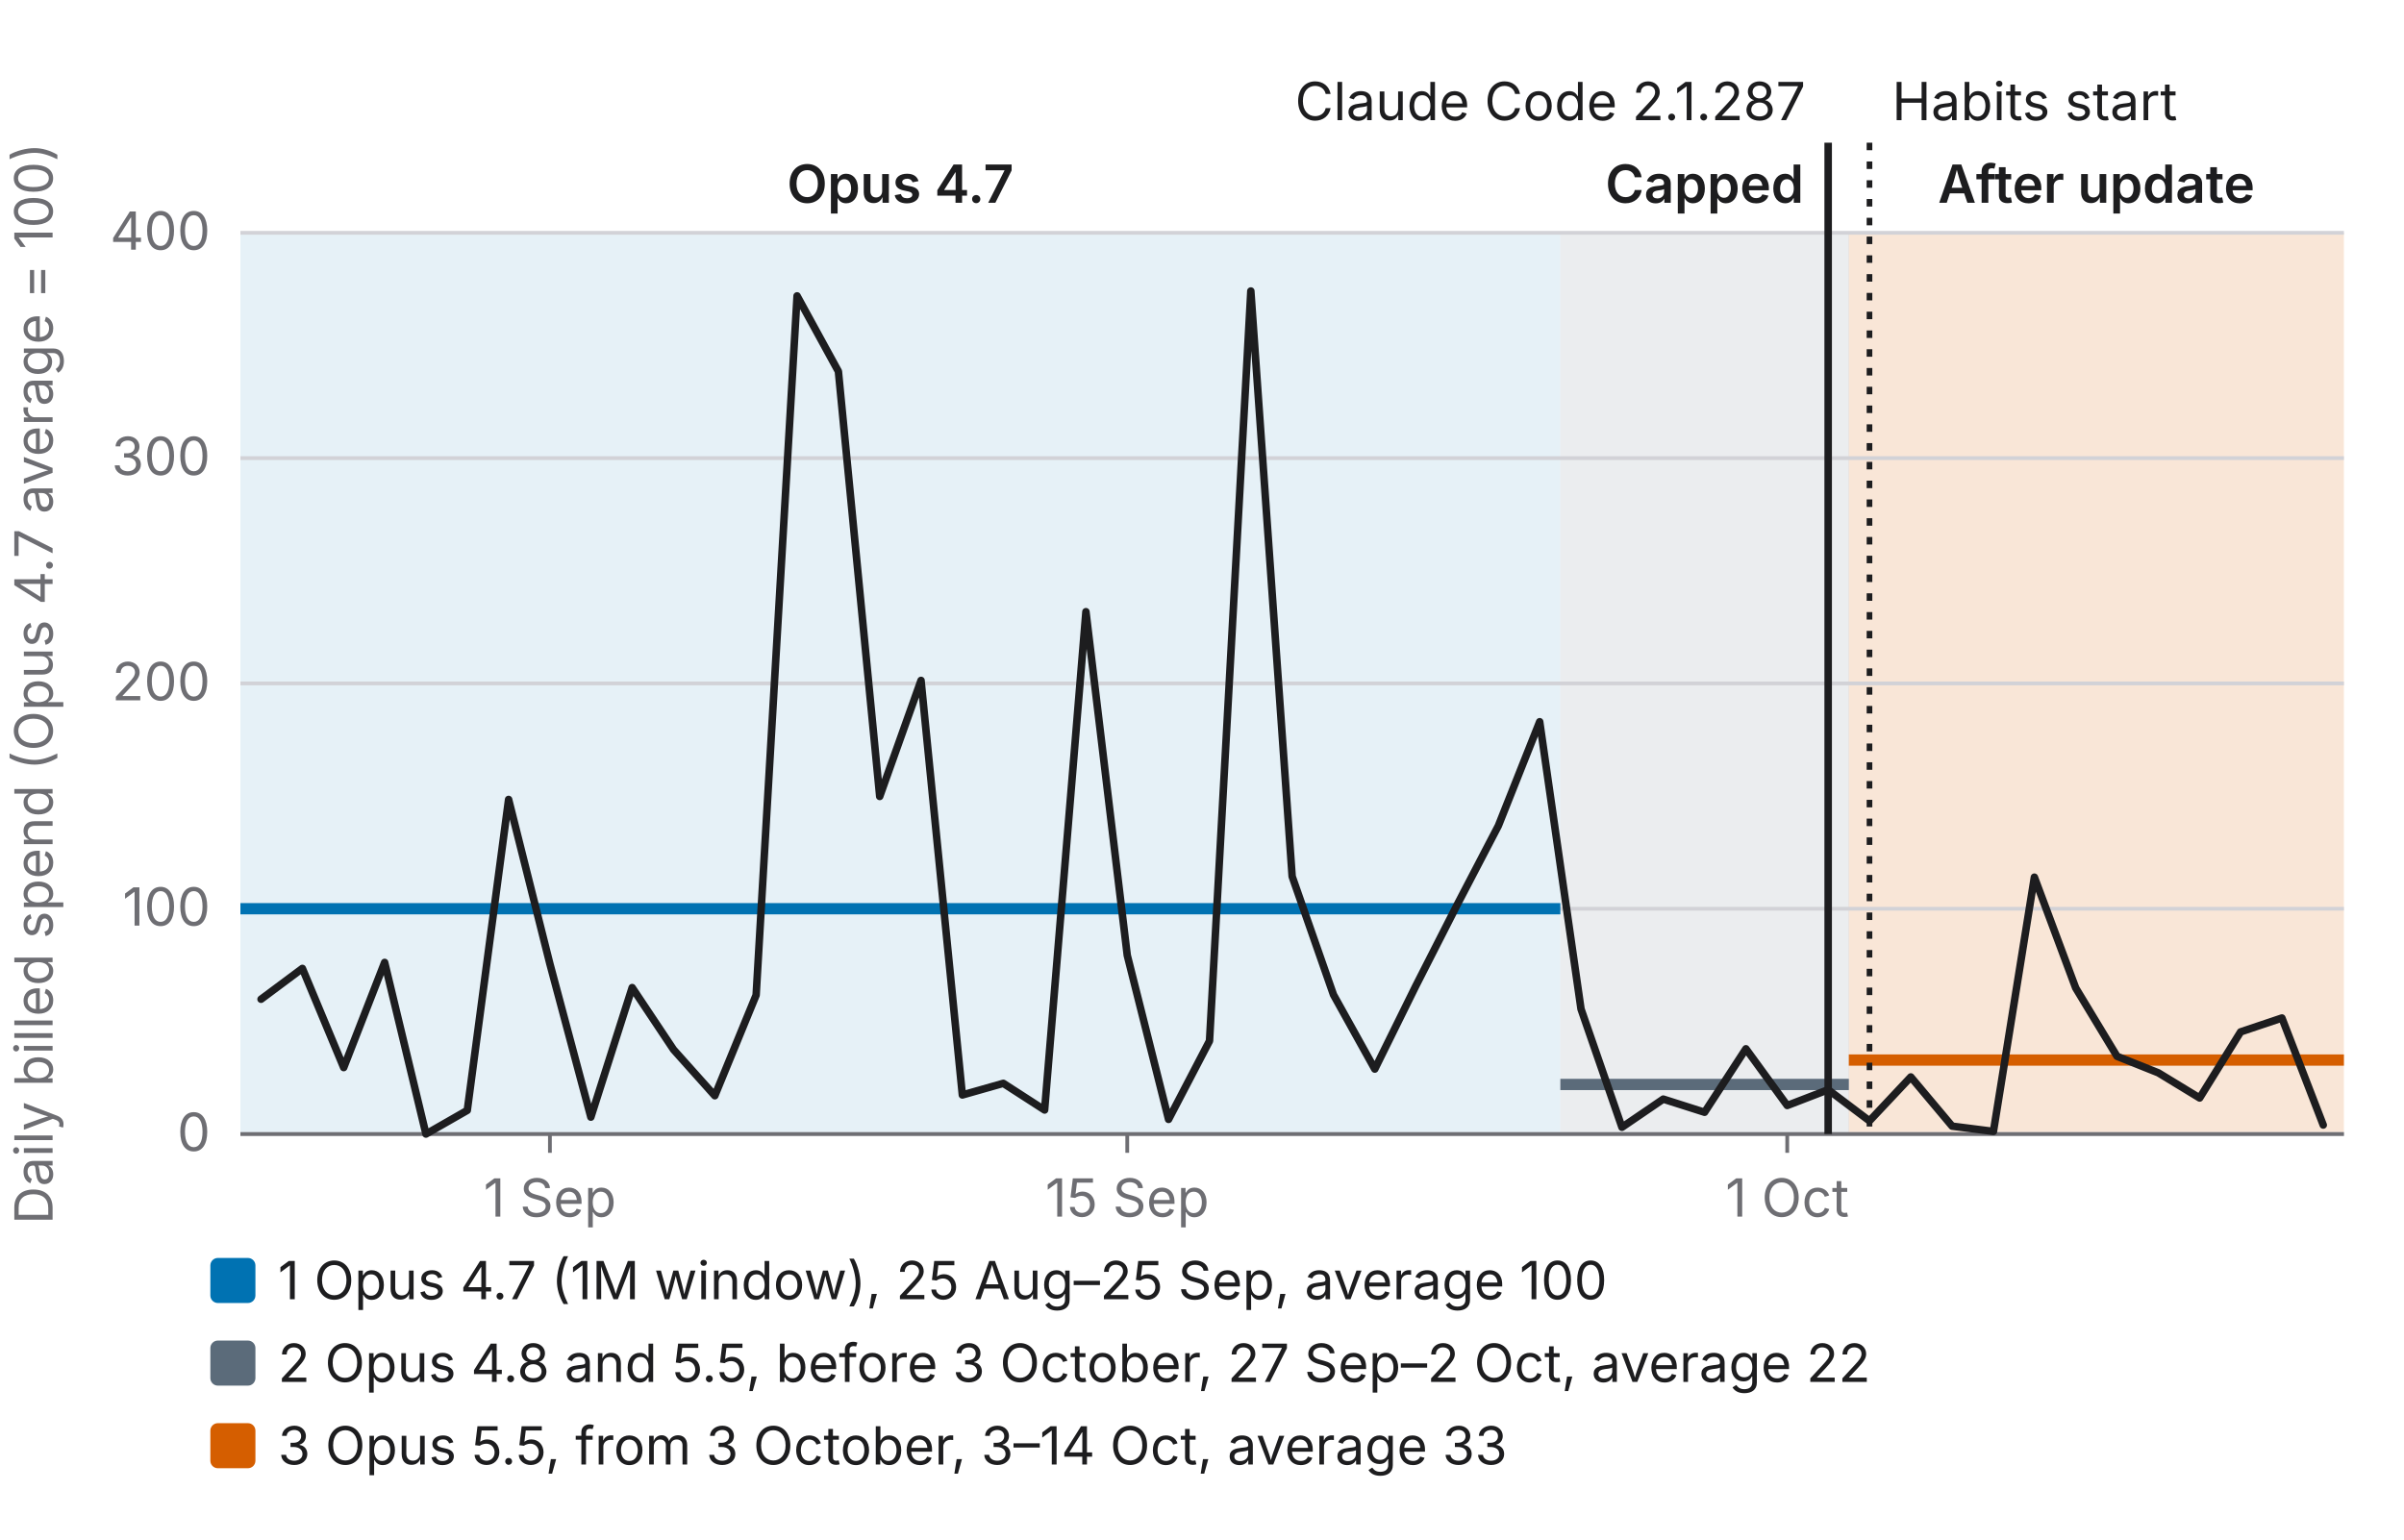
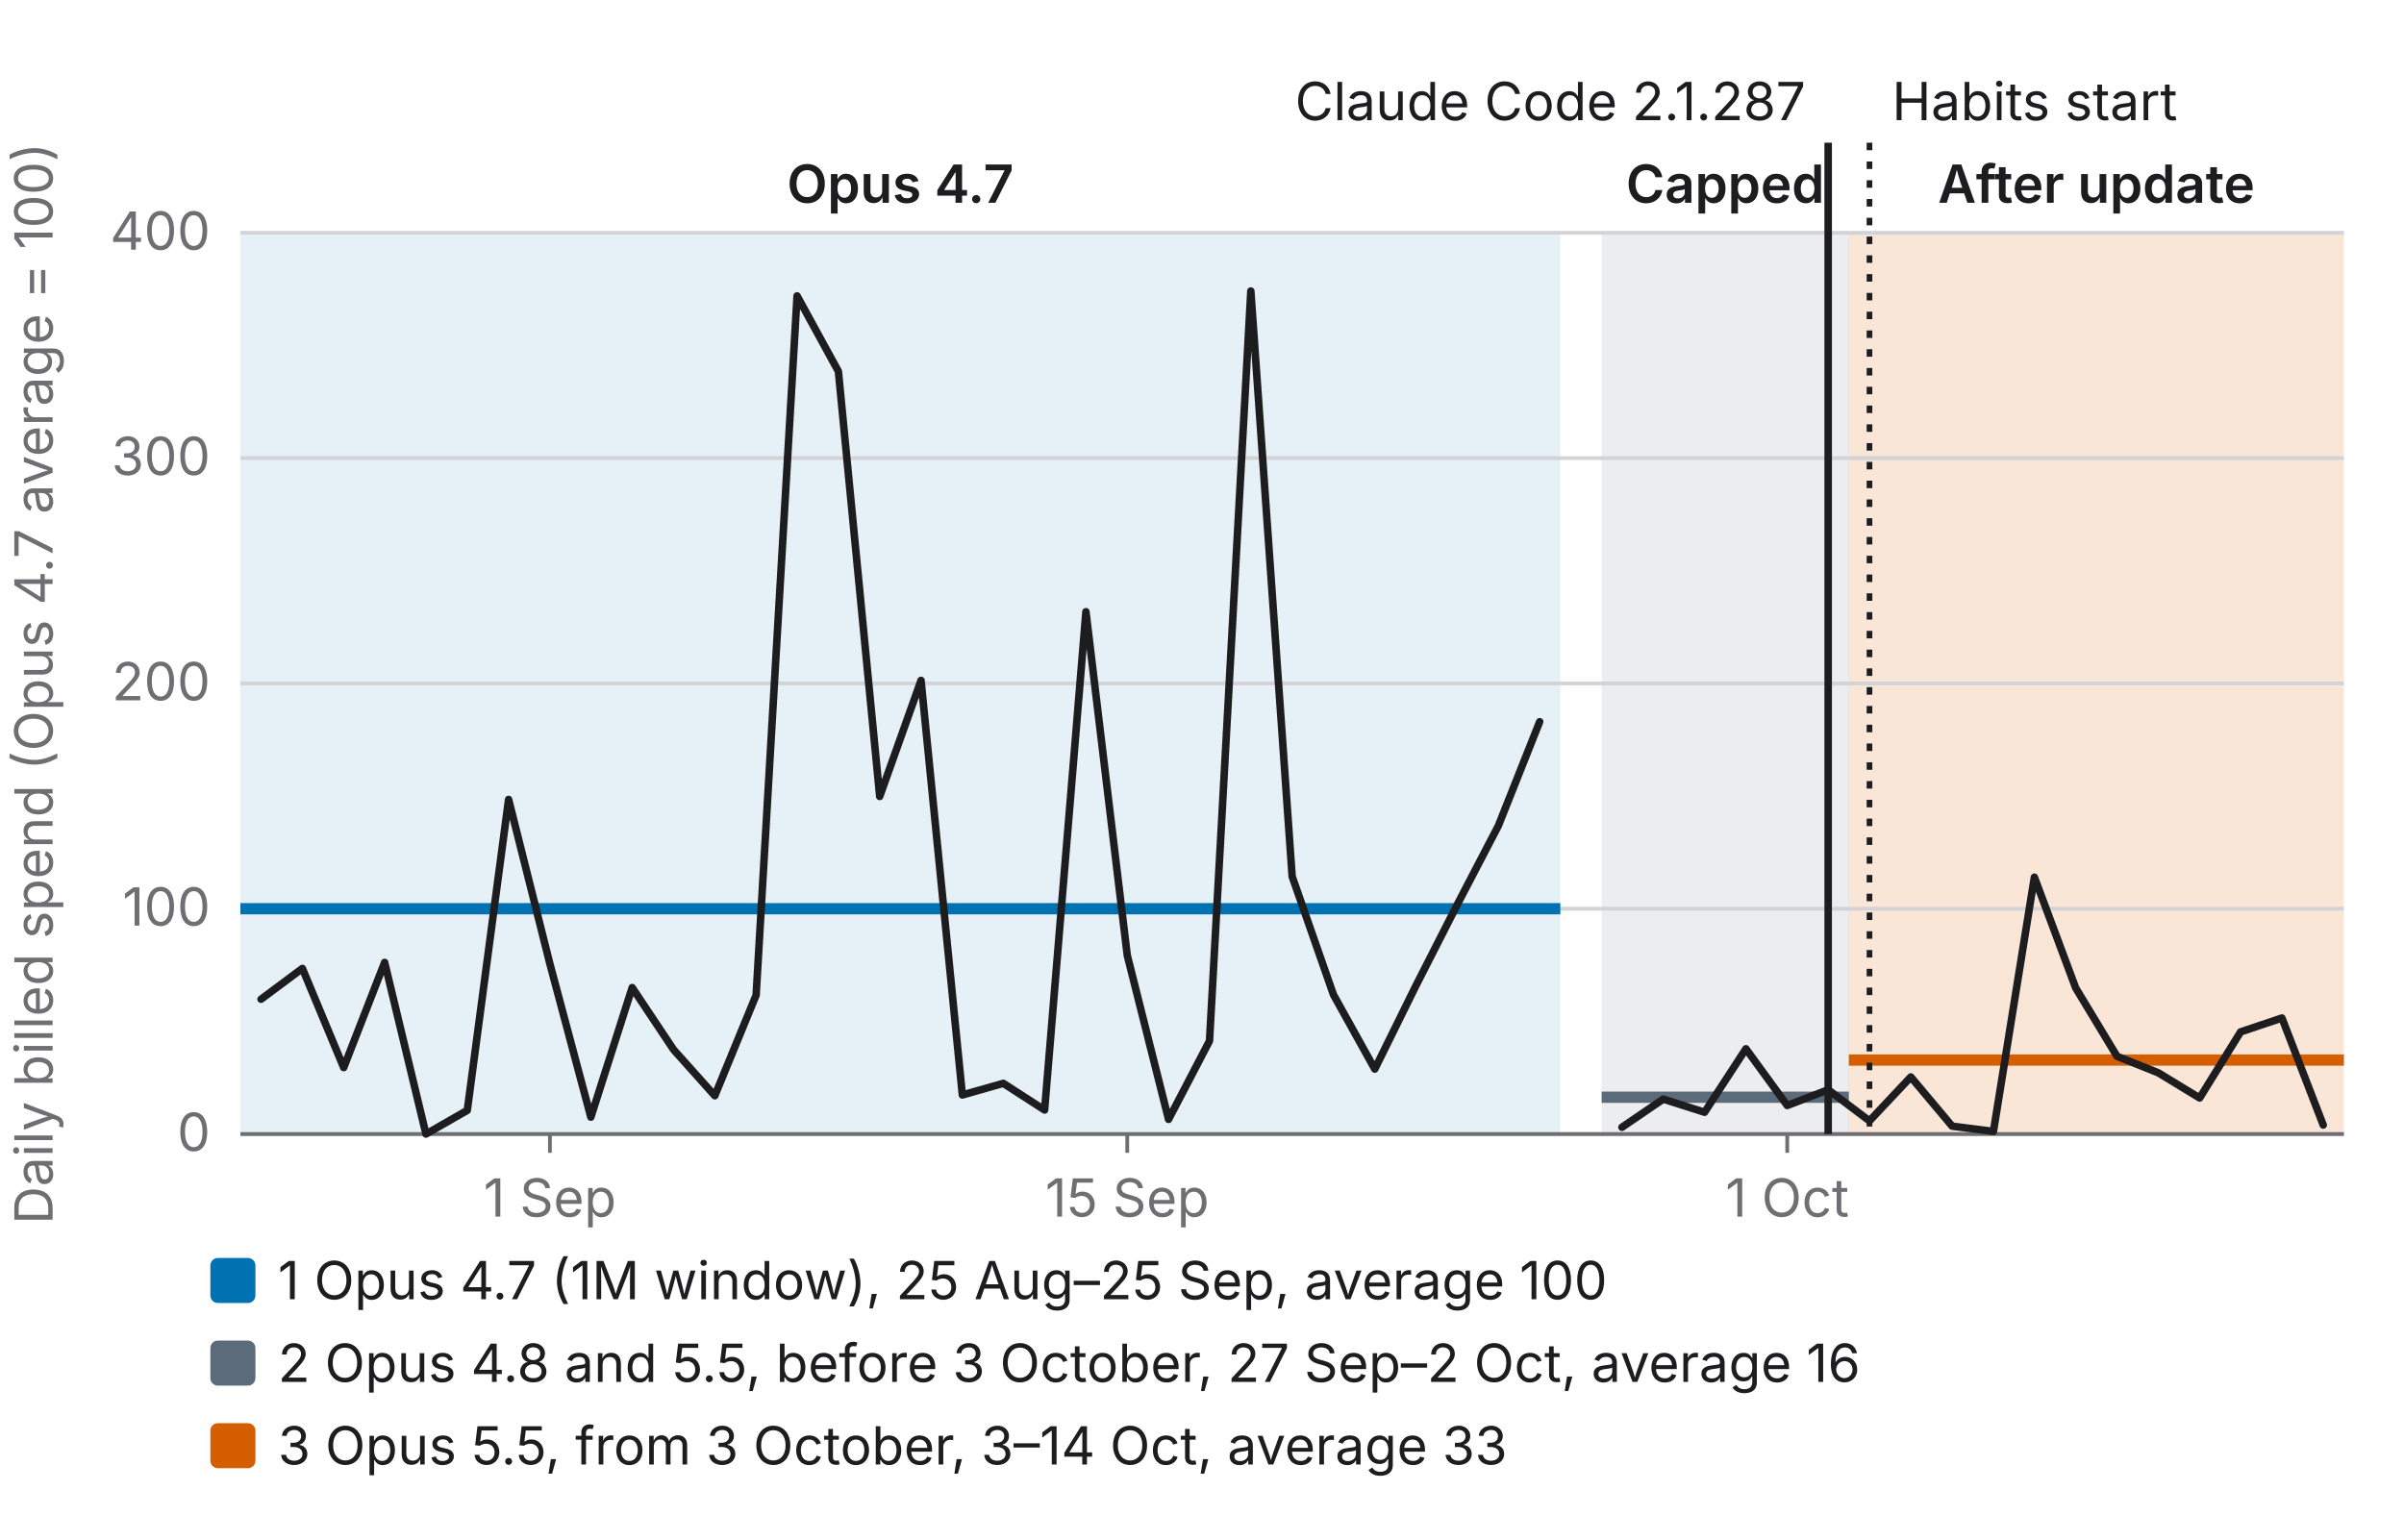
<svg xmlns="http://www.w3.org/2000/svg" viewBox="0 0 640 410" width="640" height="410" font-family="-apple-system, BlinkMacSystemFont, 'SF Pro Text', Inter, system-ui, sans-serif" font-size="14" aria-hidden="true">
  <rect x="64" y="62" width="351.4" height="240" fill="#0072B2" fill-opacity="0.1" />
  <text x="239.7" y="54" text-anchor="middle" fill="#1D1D1F" font-weight="600">Opus 4.7</text>
-   <rect x="415.4" y="62" width="76.9" height="240" fill="#5B6B7A" fill-opacity="0.12" />
-   <text x="453.8" y="54" text-anchor="middle" fill="#1D1D1F" font-weight="600">Capped</text>
+   <rect x="426.4" y="62" width="65.9" height="240" fill="#5B6B7A" fill-opacity="0.12" />
+   <text x="459.3" y="54" text-anchor="middle" fill="#1D1D1F" font-weight="600">Capped</text>
  <rect x="492.2" y="62" width="131.8" height="240" fill="#D55E00" fill-opacity="0.16" />
  <text x="558.1" y="54" text-anchor="middle" fill="#1D1D1F" font-weight="600">After update</text>
  <line x1="64" x2="624" y1="302" y2="302" stroke="#D2D2D7" stroke-width="1" />
  <text x="56" y="306.5" text-anchor="end" fill="#6E6E73">0</text>
  <line x1="64" x2="624" y1="242" y2="242" stroke="#D2D2D7" stroke-width="1" />
  <text x="56" y="246.5" text-anchor="end" fill="#6E6E73">100</text>
  <line x1="64" x2="624" y1="182" y2="182" stroke="#D2D2D7" stroke-width="1" />
  <text x="56" y="186.5" text-anchor="end" fill="#6E6E73">200</text>
  <line x1="64" x2="624" y1="122" y2="122" stroke="#D2D2D7" stroke-width="1" />
  <text x="56" y="126.5" text-anchor="end" fill="#6E6E73">300</text>
  <line x1="64" x2="624" y1="62" y2="62" stroke="#D2D2D7" stroke-width="1" />
  <text x="56" y="66.5" text-anchor="end" fill="#6E6E73">400</text>
  <line x1="64" x2="624" y1="302" y2="302" stroke="#6E6E73" stroke-width="1" />
  <line x1="146.4" x2="146.4" y1="302" y2="307" stroke="#6E6E73" stroke-width="1" />
  <text x="146.4" y="324" text-anchor="middle" fill="#6E6E73">1 Sep</text>
  <line x1="300.1" x2="300.1" y1="302" y2="307" stroke="#6E6E73" stroke-width="1" />
  <text x="300.1" y="324" text-anchor="middle" fill="#6E6E73">15 Sep</text>
  <line x1="475.8" x2="475.8" y1="302" y2="307" stroke="#6E6E73" stroke-width="1" />
  <text x="475.8" y="324" text-anchor="middle" fill="#6E6E73">1 Oct</text>
  <text transform="translate(14 182) rotate(-90)" text-anchor="middle" fill="#6E6E73">Daily billed spend (Opus 4.7 average = 100)</text>
  <line x1="64" x2="415.4" y1="242" y2="242" stroke="#0072B2" stroke-width="3" />
-   <line x1="415.4" x2="492.2" y1="288.8" y2="288.8" stroke="#5B6B7A" stroke-width="3" />
+   <line x1="426.4" x2="492.2" y1="292.2" y2="292.2" stroke="#5B6B7A" stroke-width="3" />
  <line x1="492.2" x2="624" y1="282.3" y2="282.3" stroke="#D55E00" stroke-width="3" />
  <line x1="486.7" x2="486.7" y1="38" y2="302" stroke="#1D1D1F" stroke-width="2" />
  <text x="480.7" y="32" text-anchor="end" fill="#1D1D1F">Claude Code 2.1.287</text>
  <line x1="497.7" x2="497.7" y1="38" y2="302" stroke="#1D1D1F" stroke-width="1.5" stroke-dasharray="2 3" />
  <text x="503.7" y="32" text-anchor="start" fill="#1D1D1F">Habits start</text>
-   <polyline points="69.5,266.1 80.5,257.9 91.5,284.3 102.4,256.3 113.4,302 124.4,295.7 135.4,212.9 146.4,256.7 157.3,297.5 168.3,263 179.3,279.5 190.3,291.8 201.3,265 212.2,78.8 223.2,98.9 234.2,212.1 245.2,181.2 256.2,291.6 267.1,288.5 278.1,295.6 289.1,162.9 300.1,254.4 311.1,298.1 322,277.2 333,77.5 344,233.4 355,264.9 366,284.7 376.9,262.6 387.9,241 398.9,219.9 409.9,192.2 420.9,268.7 431.8,300.2 442.8,292.7 453.8,296.2 464.8,279.3 475.8,294.4 486.7,290.2 497.7,298.5 508.7,286.8 519.7,299.9 530.7,301.3 541.6,233.6 552.6,263.1 563.6,281.3 574.6,285.7 585.6,292.4 596.5,274.8 607.5,271.1 618.5,299.6" fill="none" stroke="#1D1D1F" stroke-width="2" stroke-linejoin="round" stroke-linecap="round" />
+   <polyline points="69.5,266.1 80.5,257.9 91.5,284.3 102.4,256.3 113.4,302 124.4,295.7 135.4,212.9 146.4,256.7 157.3,297.5 168.3,263 179.3,279.5 190.3,291.8 201.3,265 212.2,78.8 223.2,98.9 234.2,212.1 245.2,181.2 256.2,291.6 267.1,288.5 278.1,295.6 289.1,162.9 300.1,254.4 311.1,298.1 322,277.2 333,77.5 344,233.4 355,264.9 366,284.7 376.9,262.6 387.9,241 398.9,219.9 409.9,192.2" fill="none" stroke="#1D1D1F" stroke-width="2" stroke-linejoin="round" stroke-linecap="round" />
+   <polyline points="431.8,300.2 442.8,292.7 453.8,296.2 464.8,279.3 475.8,294.4 486.7,290.2 497.7,298.5 508.7,286.8 519.7,299.9 530.7,301.3 541.6,233.6 552.6,263.1 563.6,281.3 574.6,285.7 585.6,292.4 596.5,274.8 607.5,271.1 618.5,299.6" fill="none" stroke="#1D1D1F" stroke-width="2" stroke-linejoin="round" stroke-linecap="round" />
  <rect x="56" y="335" width="12" height="12" rx="2" fill="#0072B2" />
  <text x="74" y="346" fill="#1D1D1F">1  Opus 4.7 (1M window), 25 Aug–25 Sep, average 100</text>
  <rect x="56" y="357" width="12" height="12" rx="2" fill="#5B6B7A" />
-   <text x="74" y="368" fill="#1D1D1F">2  Opus 4.8 and 5.5, before 3 October, 27 Sep–2 Oct, average 22</text>
+   <text x="74" y="368" fill="#1D1D1F">2  Opus 4.8 and 5.5, before 3 October, 27 Sep–2 Oct, average 16</text>
  <rect x="56" y="379" width="12" height="12" rx="2" fill="#D55E00" />
  <text x="74" y="390" fill="#1D1D1F">3  Opus 5.5, from 3 October, 3–14 Oct, average 33</text>
</svg>
